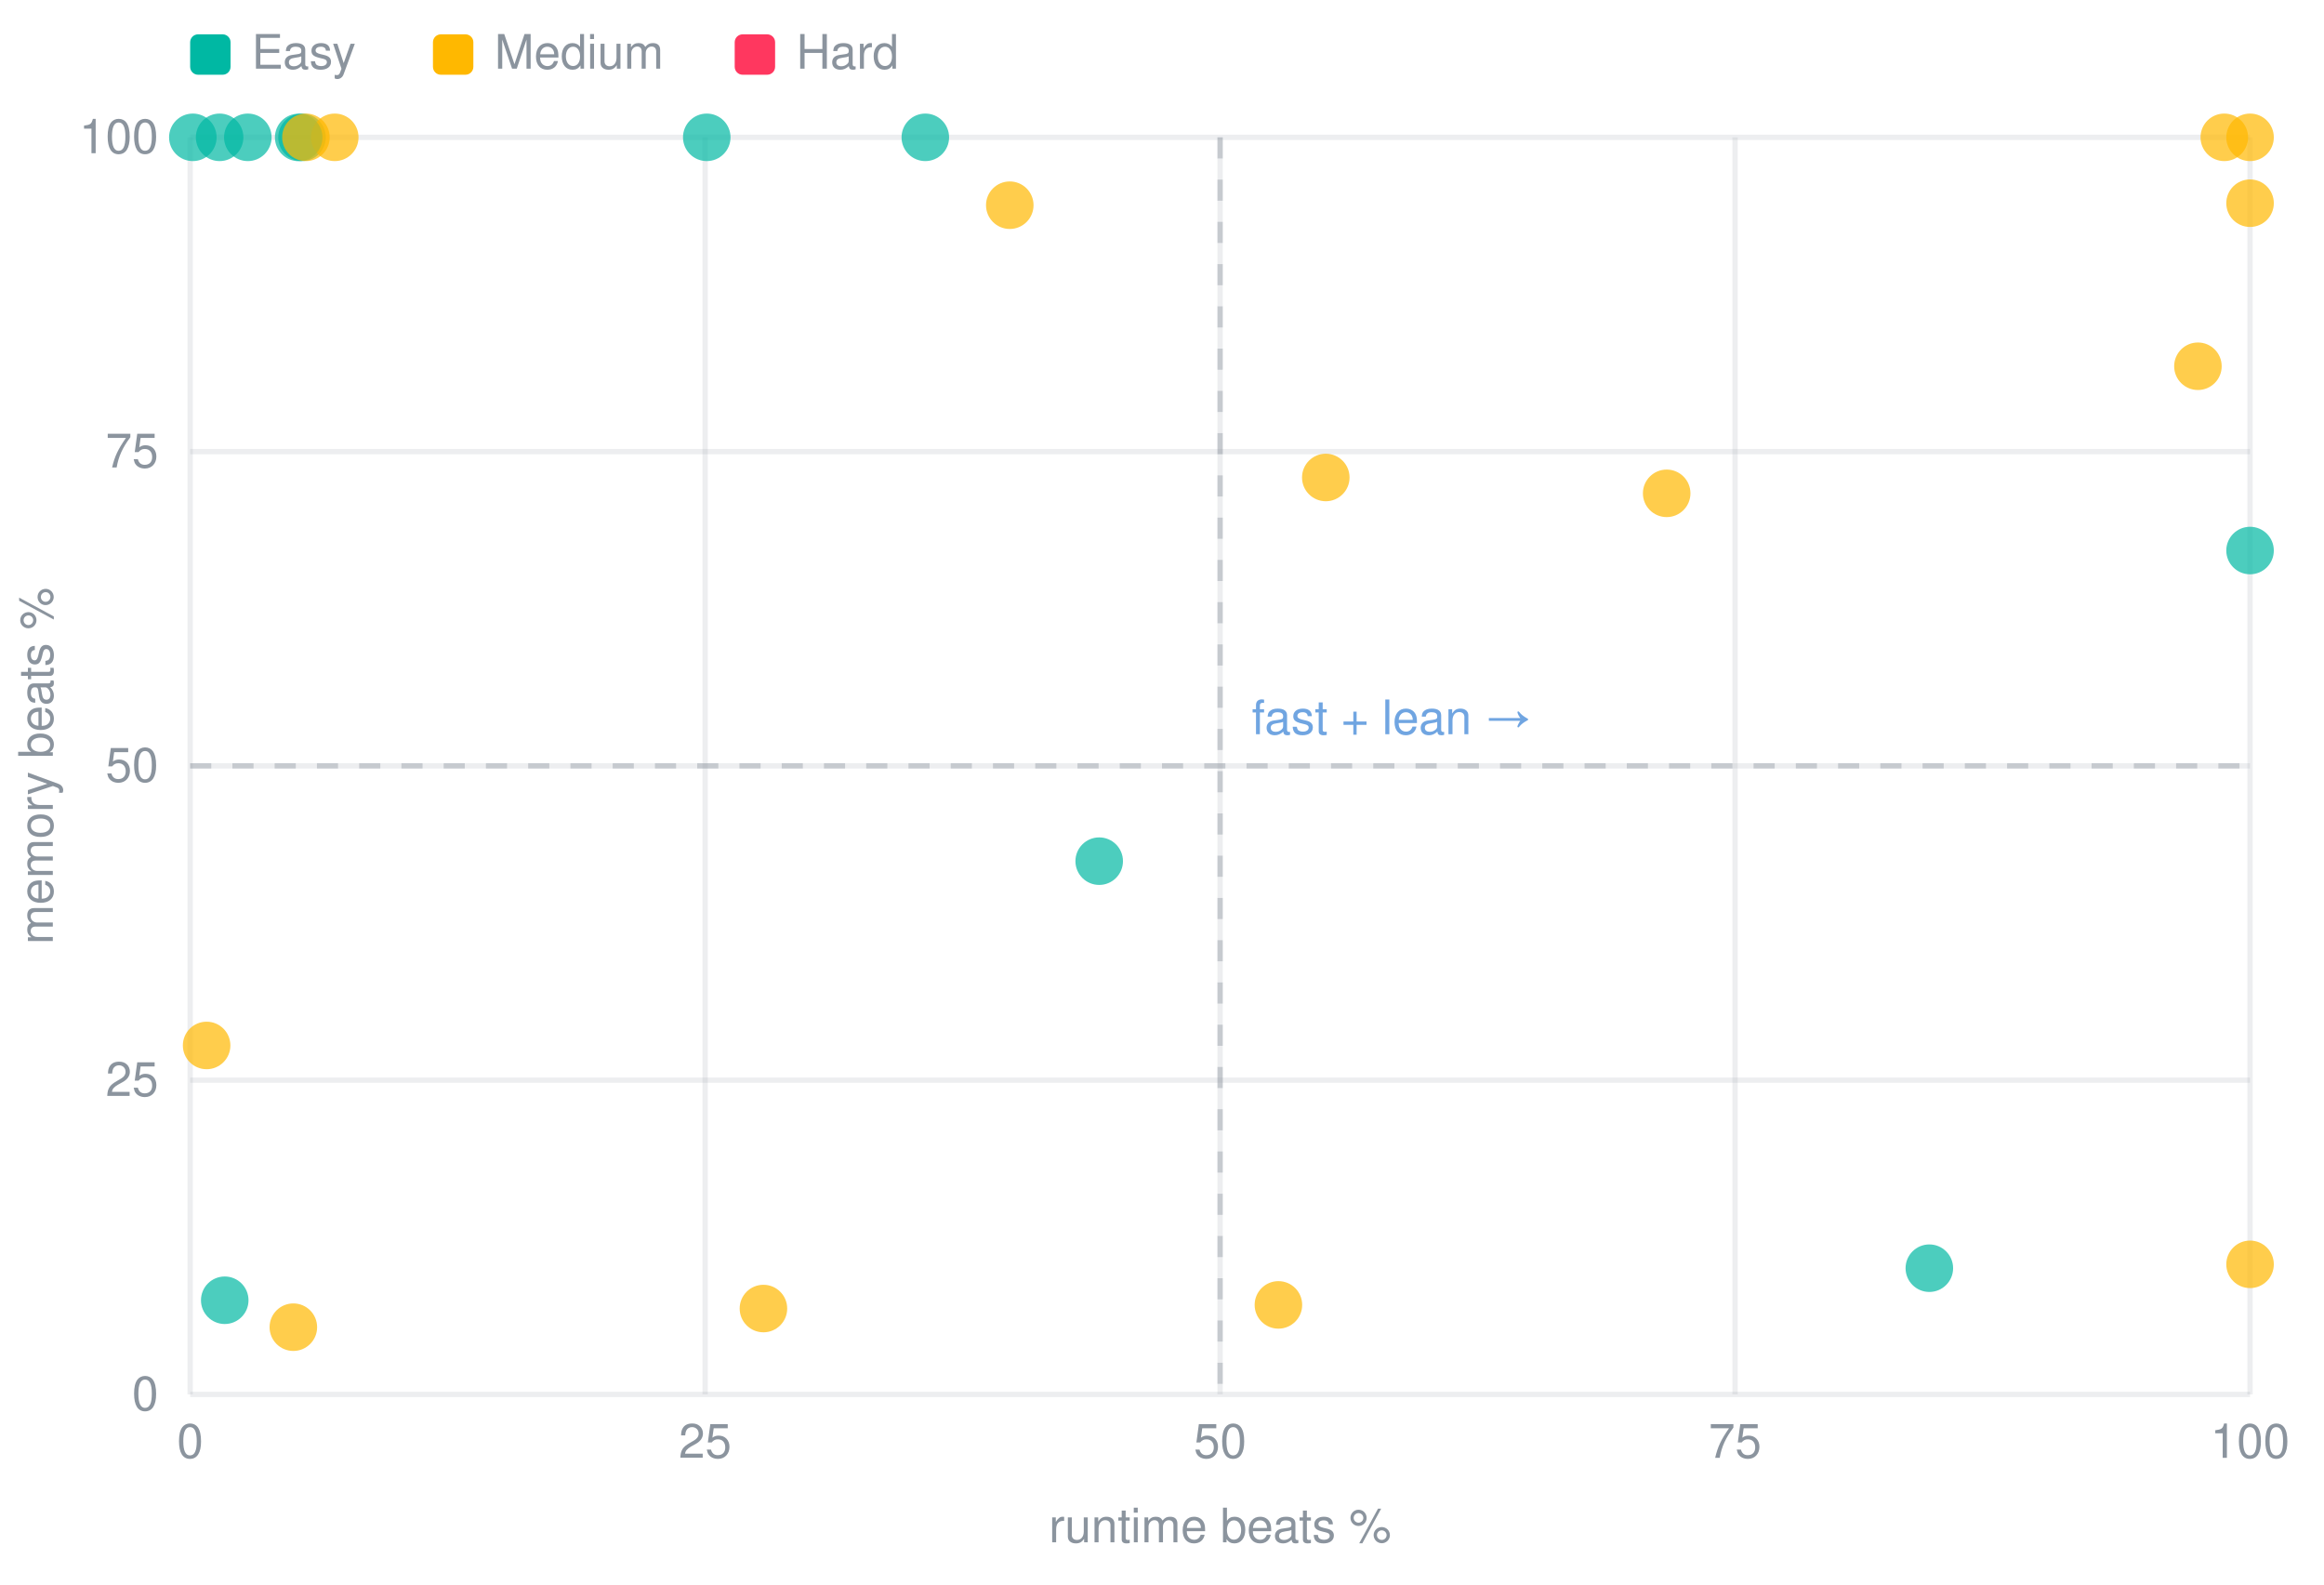
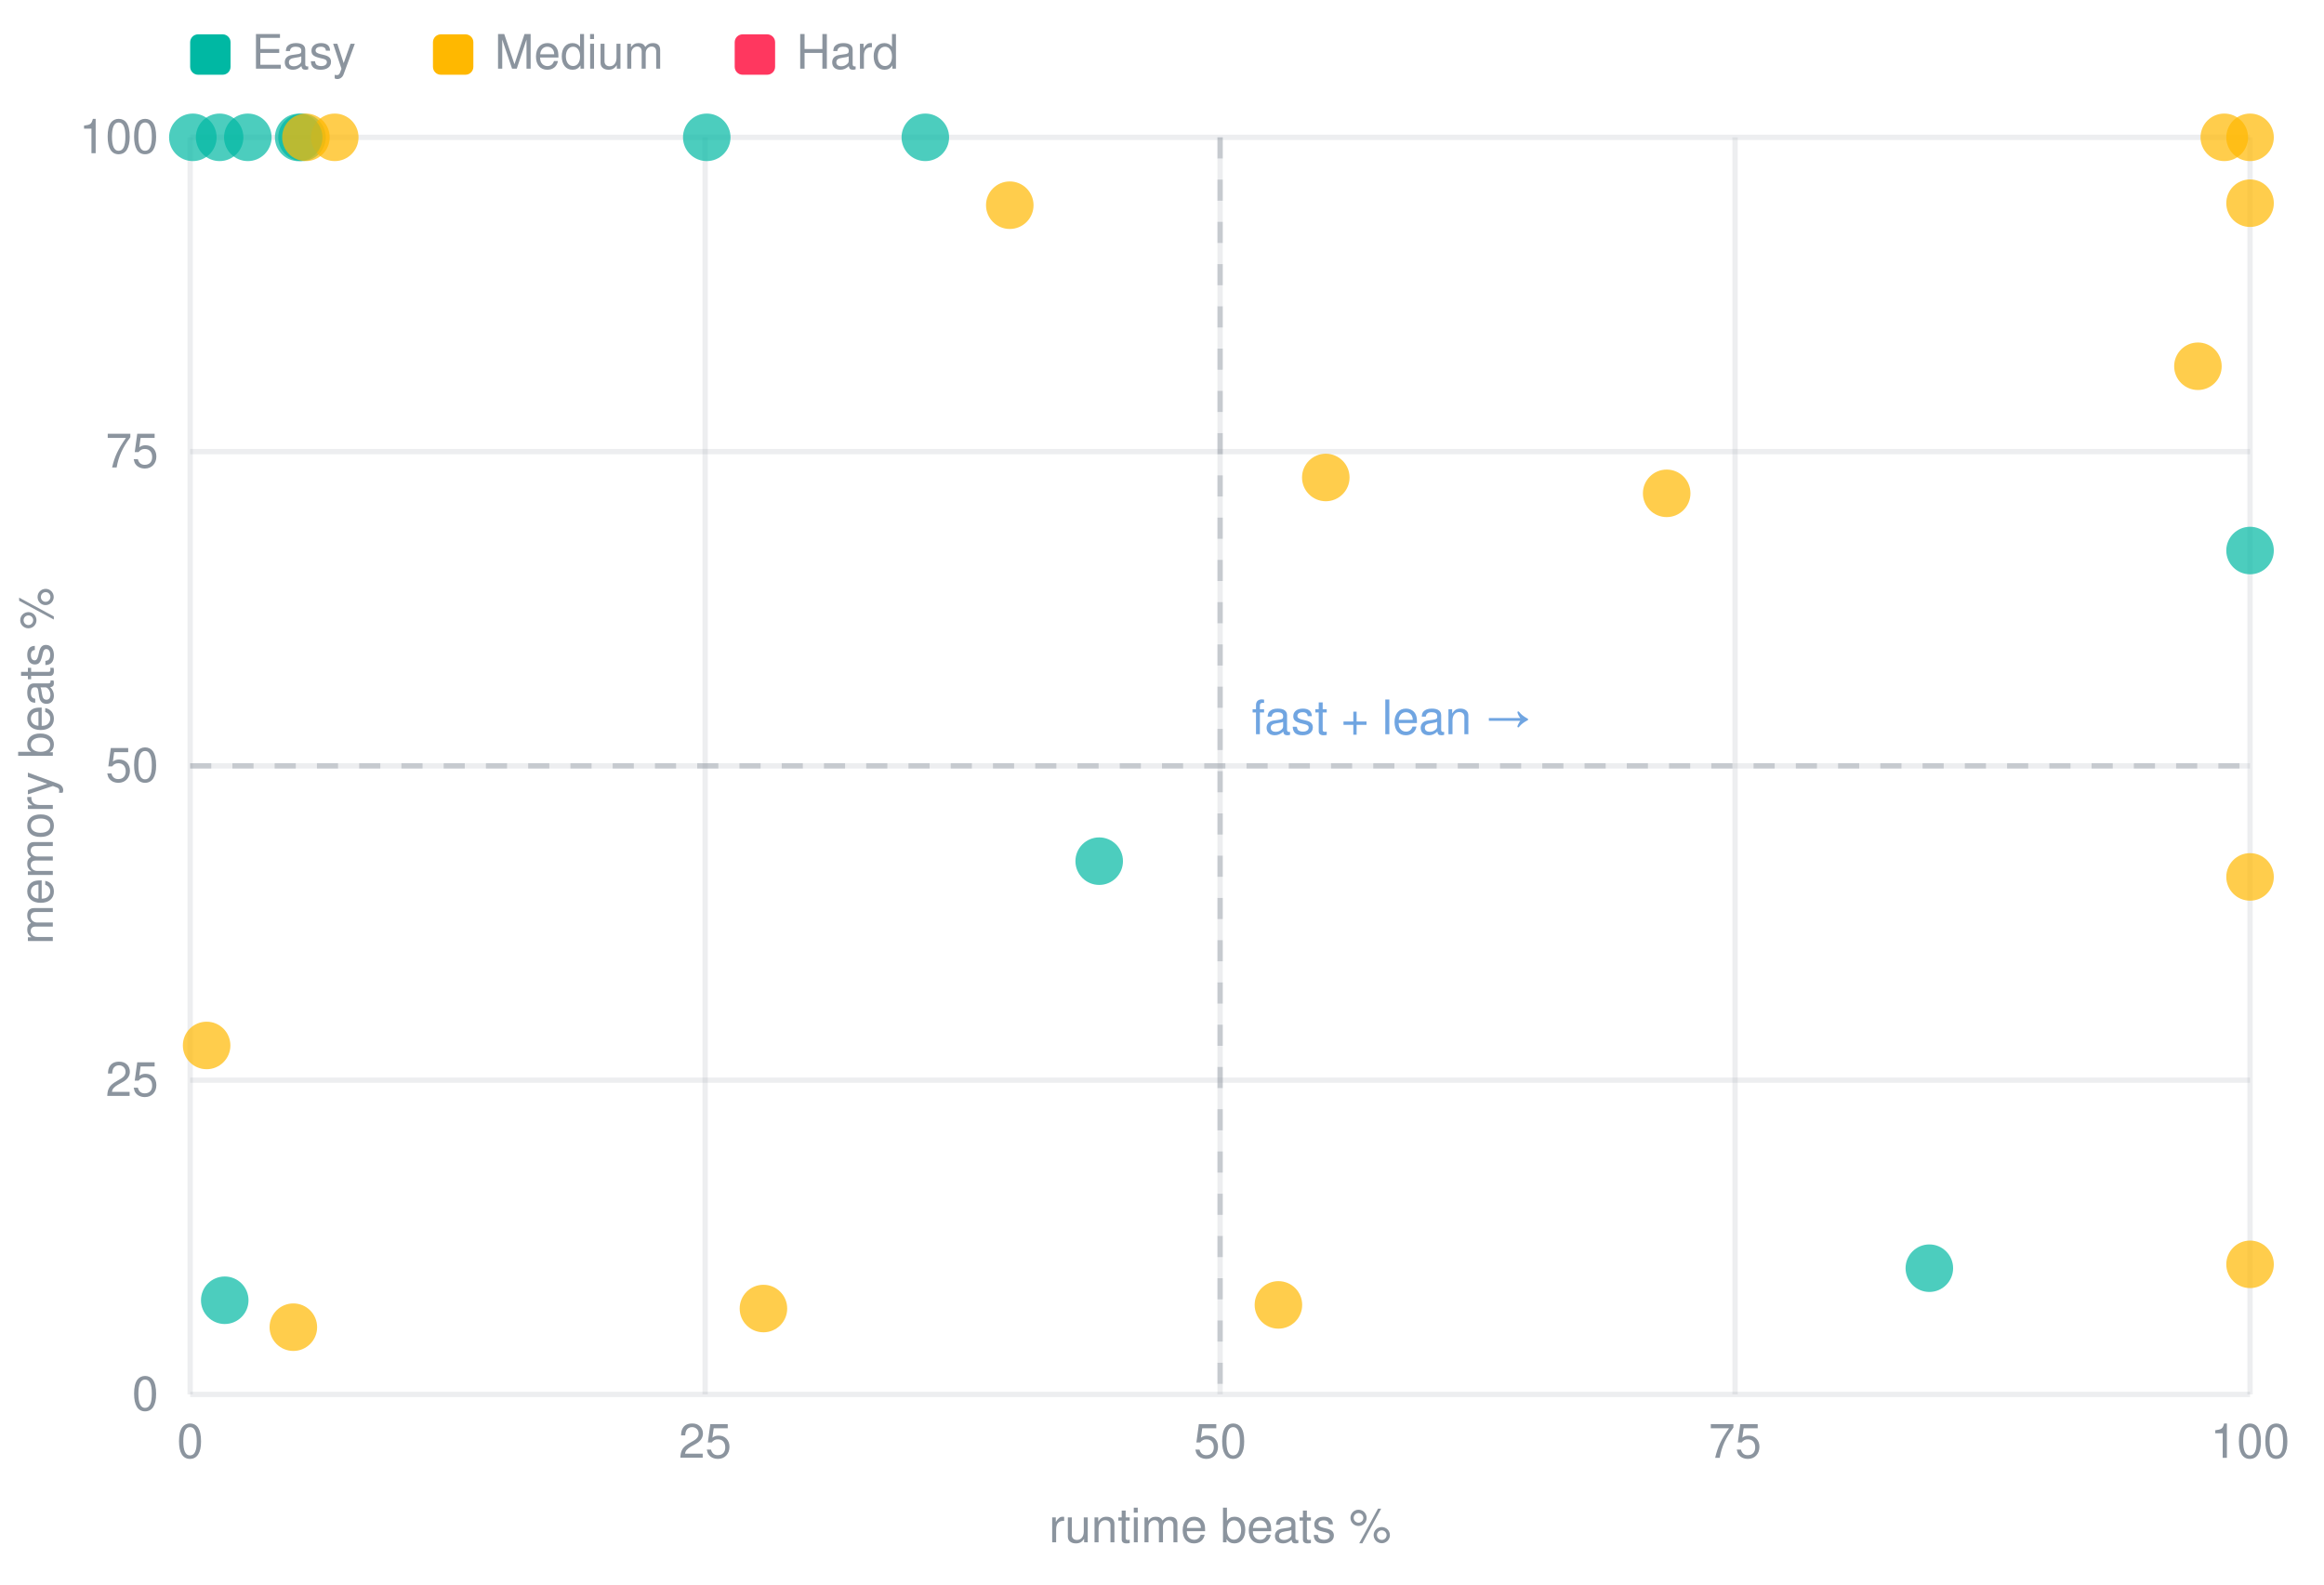
<svg xmlns="http://www.w3.org/2000/svg" viewBox="0 0 440 300" width="440" height="300" role="img" font-family="system-ui, -apple-system, Segoe UI, Helvetica, Arial, sans-serif">
  <line x1="36" y1="26" x2="36" y2="264" stroke="#8b949e" stroke-width="1" opacity="0.16" />
  <line x1="36" y1="264" x2="426" y2="264" stroke="#8b949e" stroke-width="1" opacity="0.16" />
  <text x="36" y="276" font-size="9" fill="#8b949e" text-anchor="middle" font-weight="normal" opacity="1">0</text>
  <text x="30" y="267" font-size="9" fill="#8b949e" text-anchor="end" font-weight="normal" opacity="1">0</text>
  <line x1="133.5" y1="26" x2="133.5" y2="264" stroke="#8b949e" stroke-width="1" opacity="0.16" />
  <line x1="36" y1="204.5" x2="426" y2="204.5" stroke="#8b949e" stroke-width="1" opacity="0.16" />
  <text x="133.5" y="276" font-size="9" fill="#8b949e" text-anchor="middle" font-weight="normal" opacity="1">25</text>
  <text x="30" y="207.5" font-size="9" fill="#8b949e" text-anchor="end" font-weight="normal" opacity="1">25</text>
  <line x1="231" y1="26" x2="231" y2="264" stroke="#8b949e" stroke-width="1" opacity="0.16" />
  <line x1="36" y1="145" x2="426" y2="145" stroke="#8b949e" stroke-width="1" opacity="0.16" />
  <text x="231" y="276" font-size="9" fill="#8b949e" text-anchor="middle" font-weight="normal" opacity="1">50</text>
  <text x="30" y="148" font-size="9" fill="#8b949e" text-anchor="end" font-weight="normal" opacity="1">50</text>
  <line x1="328.5" y1="26" x2="328.5" y2="264" stroke="#8b949e" stroke-width="1" opacity="0.16" />
  <line x1="36" y1="85.5" x2="426" y2="85.5" stroke="#8b949e" stroke-width="1" opacity="0.16" />
  <text x="328.5" y="276" font-size="9" fill="#8b949e" text-anchor="middle" font-weight="normal" opacity="1">75</text>
  <text x="30" y="88.5" font-size="9" fill="#8b949e" text-anchor="end" font-weight="normal" opacity="1">75</text>
  <line x1="426" y1="26" x2="426" y2="264" stroke="#8b949e" stroke-width="1" opacity="0.16" />
  <line x1="36" y1="26" x2="426" y2="26" stroke="#8b949e" stroke-width="1" opacity="0.16" />
  <text x="426" y="276" font-size="9" fill="#8b949e" text-anchor="middle" font-weight="normal" opacity="1">100</text>
  <text x="30" y="29" font-size="9" fill="#8b949e" text-anchor="end" font-weight="normal" opacity="1">100</text>
  <line x1="231" y1="26" x2="231" y2="264" stroke="#8b949e" stroke-width="1" opacity="0.4" stroke-dasharray="4 4" />
  <line x1="36" y1="145" x2="426" y2="145" stroke="#8b949e" stroke-width="1" opacity="0.4" stroke-dasharray="4 4" />
  <text x="237" y="139" font-size="9" fill="#4c8eda" text-anchor="start" font-weight="normal" opacity="0.8">fast + lean →</text>
  <circle cx="175.19" cy="26" r="4.5" fill="#00b8a3" opacity="0.7" />
  <circle cx="55.54" cy="251.27" r="4.5" fill="#ffb800" opacity="0.7" />
  <circle cx="39.12" cy="197.93" r="4.5" fill="#ffb800" opacity="0.7" />
  <circle cx="208.11" cy="163.04" r="4.5" fill="#00b8a3" opacity="0.7" />
  <circle cx="36.51" cy="26" r="4.5" fill="#00b8a3" opacity="0.7" />
  <circle cx="426" cy="38.47" r="4.5" fill="#ffb800" opacity="0.7" />
  <circle cx="426" cy="239.37" r="4.5" fill="#ffb800" opacity="0.7" />
  <circle cx="315.55" cy="93.4" r="4.5" fill="#ffb800" opacity="0.7" />
  <circle cx="144.54" cy="247.74" r="4.5" fill="#ffb800" opacity="0.7" />
  <circle cx="416.13" cy="69.34" r="4.5" fill="#ffb800" opacity="0.7" />
  <circle cx="41.58" cy="26" r="4.5" fill="#00b8a3" opacity="0.7" />
+   <circle cx="426" cy="166.02" r="4.5" fill="#ffb800" opacity="0.7" />
  <circle cx="242.04" cy="247.05" r="4.5" fill="#ffb800" opacity="0.7" />
  <circle cx="57.18" cy="26" r="4.5" fill="#00b8a3" opacity="0.7" />
  <circle cx="251.01" cy="90.4" r="4.5" fill="#ffb800" opacity="0.7" />
  <circle cx="63.38" cy="26" r="4.5" fill="#ffb800" opacity="0.7" />
  <circle cx="133.81" cy="26" r="4.5" fill="#00b8a3" opacity="0.7" />
  <circle cx="365.28" cy="240.1" r="4.5" fill="#00b8a3" opacity="0.7" />
  <circle cx="42.55" cy="246.17" r="4.5" fill="#00b8a3" opacity="0.7" />
  <circle cx="56.55" cy="26.02" r="4.5" fill="#00b8a3" opacity="0.7" />
  <circle cx="57.92" cy="26" r="4.5" fill="#ffb800" opacity="0.7" />
  <circle cx="191.18" cy="38.85" r="4.5" fill="#ffb800" opacity="0.7" />
  <circle cx="426" cy="26" r="4.5" fill="#ffb800" opacity="0.7" />
  <circle cx="46.92" cy="26" r="4.5" fill="#00b8a3" opacity="0.7" />
  <circle cx="426" cy="104.23" r="4.5" fill="#00b8a3" opacity="0.7" />
  <circle cx="421.12" cy="26" r="4.5" fill="#ffb800" opacity="0.7" />
  <text x="231" y="292" font-size="9" fill="#8b949e" text-anchor="middle" font-weight="normal" opacity="1">runtime beats %</text>
  <g transform="translate(10 145) rotate(-90)">
    <text x="0" y="0" font-size="9" fill="#8b949e" text-anchor="middle" font-weight="normal" opacity="1">memory beats %</text>
  </g>
  <rect x="36" y="6.5" width="7.65" height="7.65" rx="1.5" fill="#00b8a3" opacity="1" />
  <text x="47.65" y="13" font-size="9" fill="#8b949e" text-anchor="start" font-weight="normal" opacity="1">Easy</text>
  <rect x="81.97" y="6.5" width="7.65" height="7.65" rx="1.5" fill="#ffb800" opacity="1" />
  <text x="93.62" y="13" font-size="9" fill="#8b949e" text-anchor="start" font-weight="normal" opacity="1">Medium</text>
  <rect x="139.1" y="6.5" width="7.65" height="7.65" rx="1.5" fill="#ff375f" opacity="1" />
  <text x="150.75" y="13" font-size="9" fill="#8b949e" text-anchor="start" font-weight="normal" opacity="1">Hard</text>
</svg>
